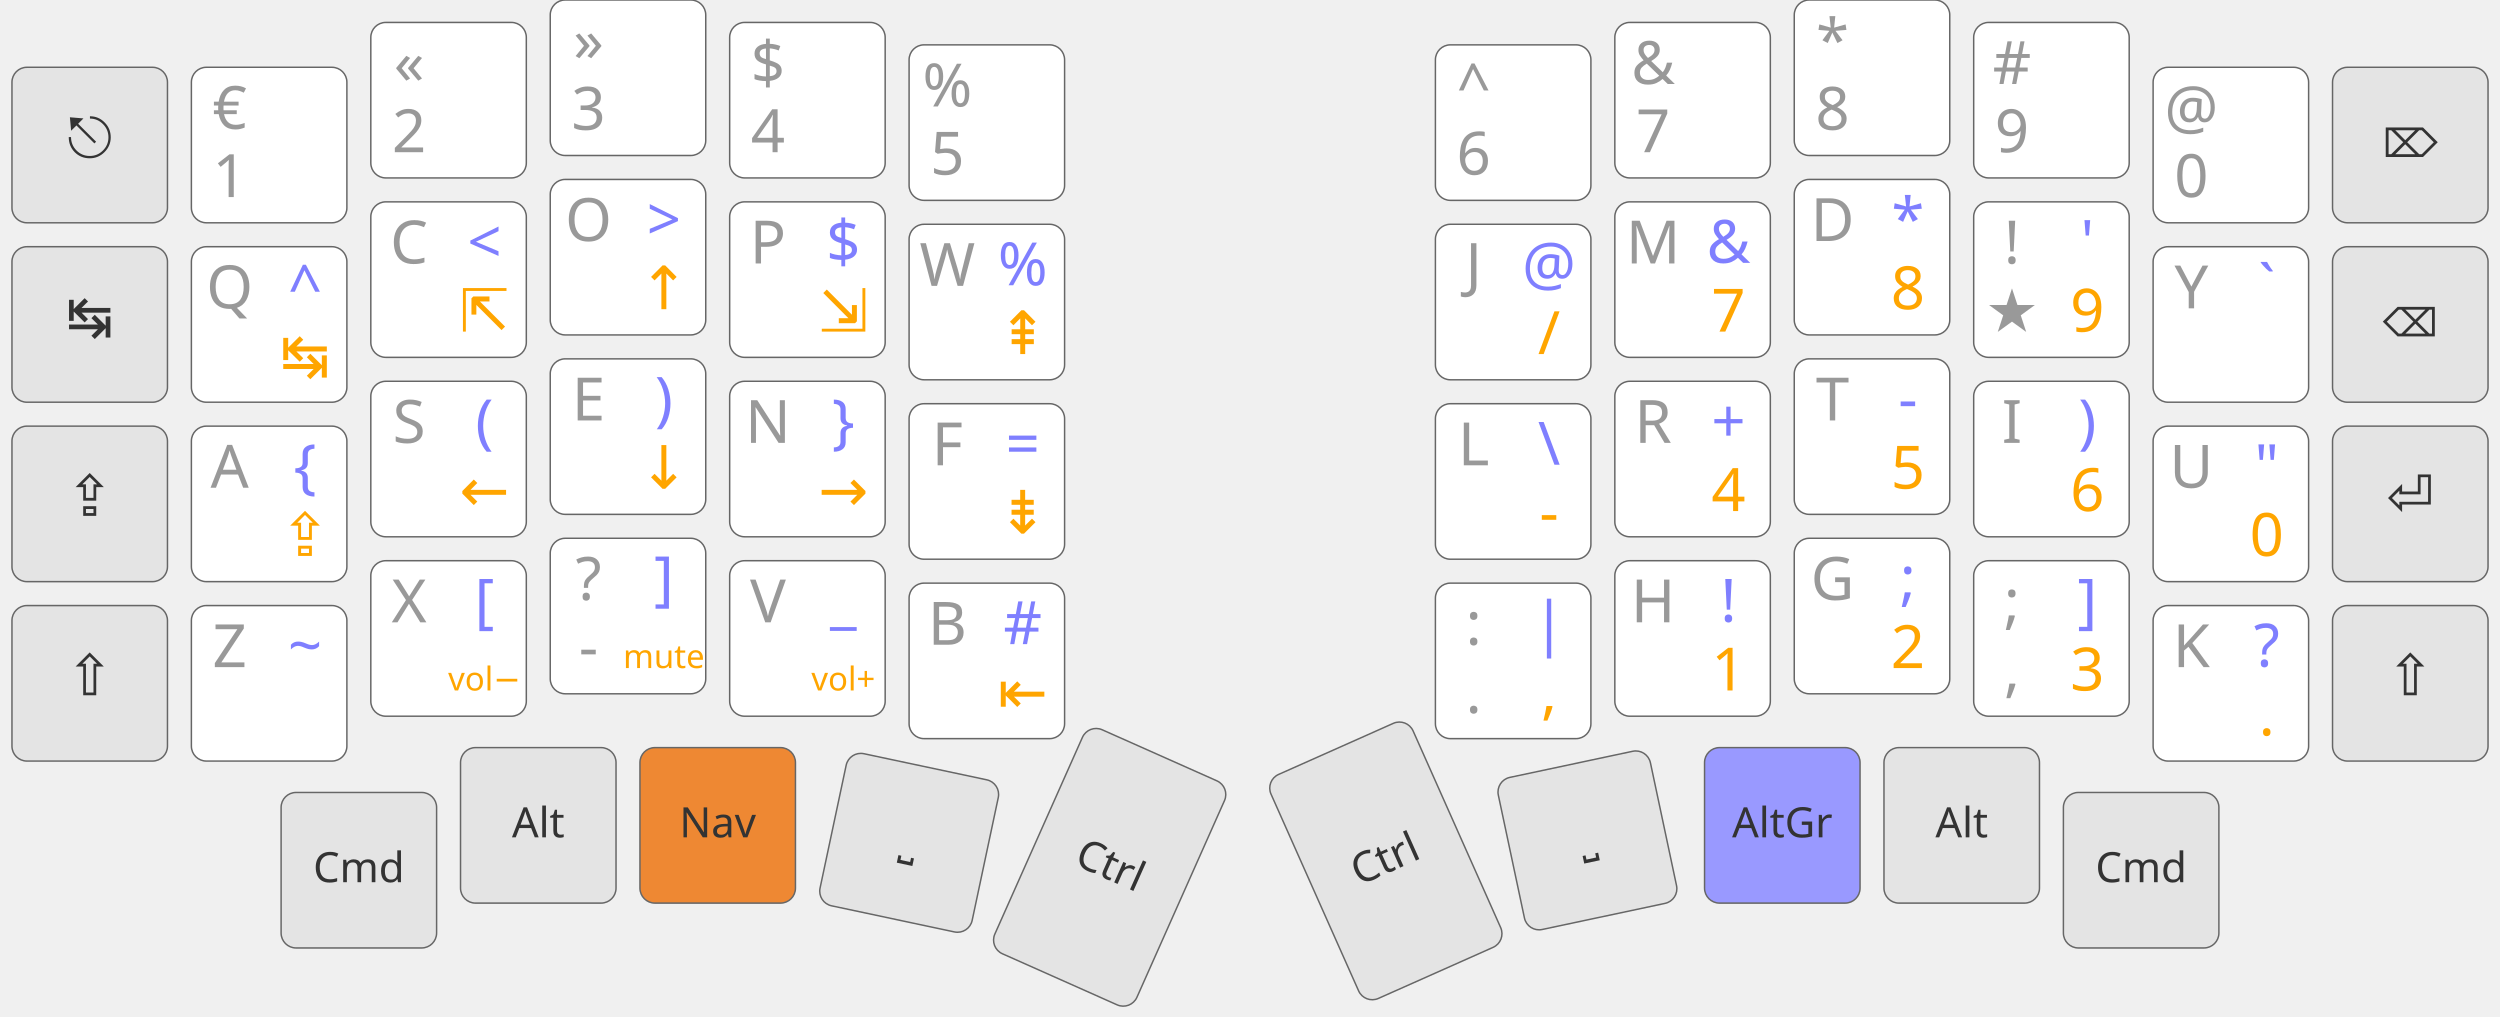
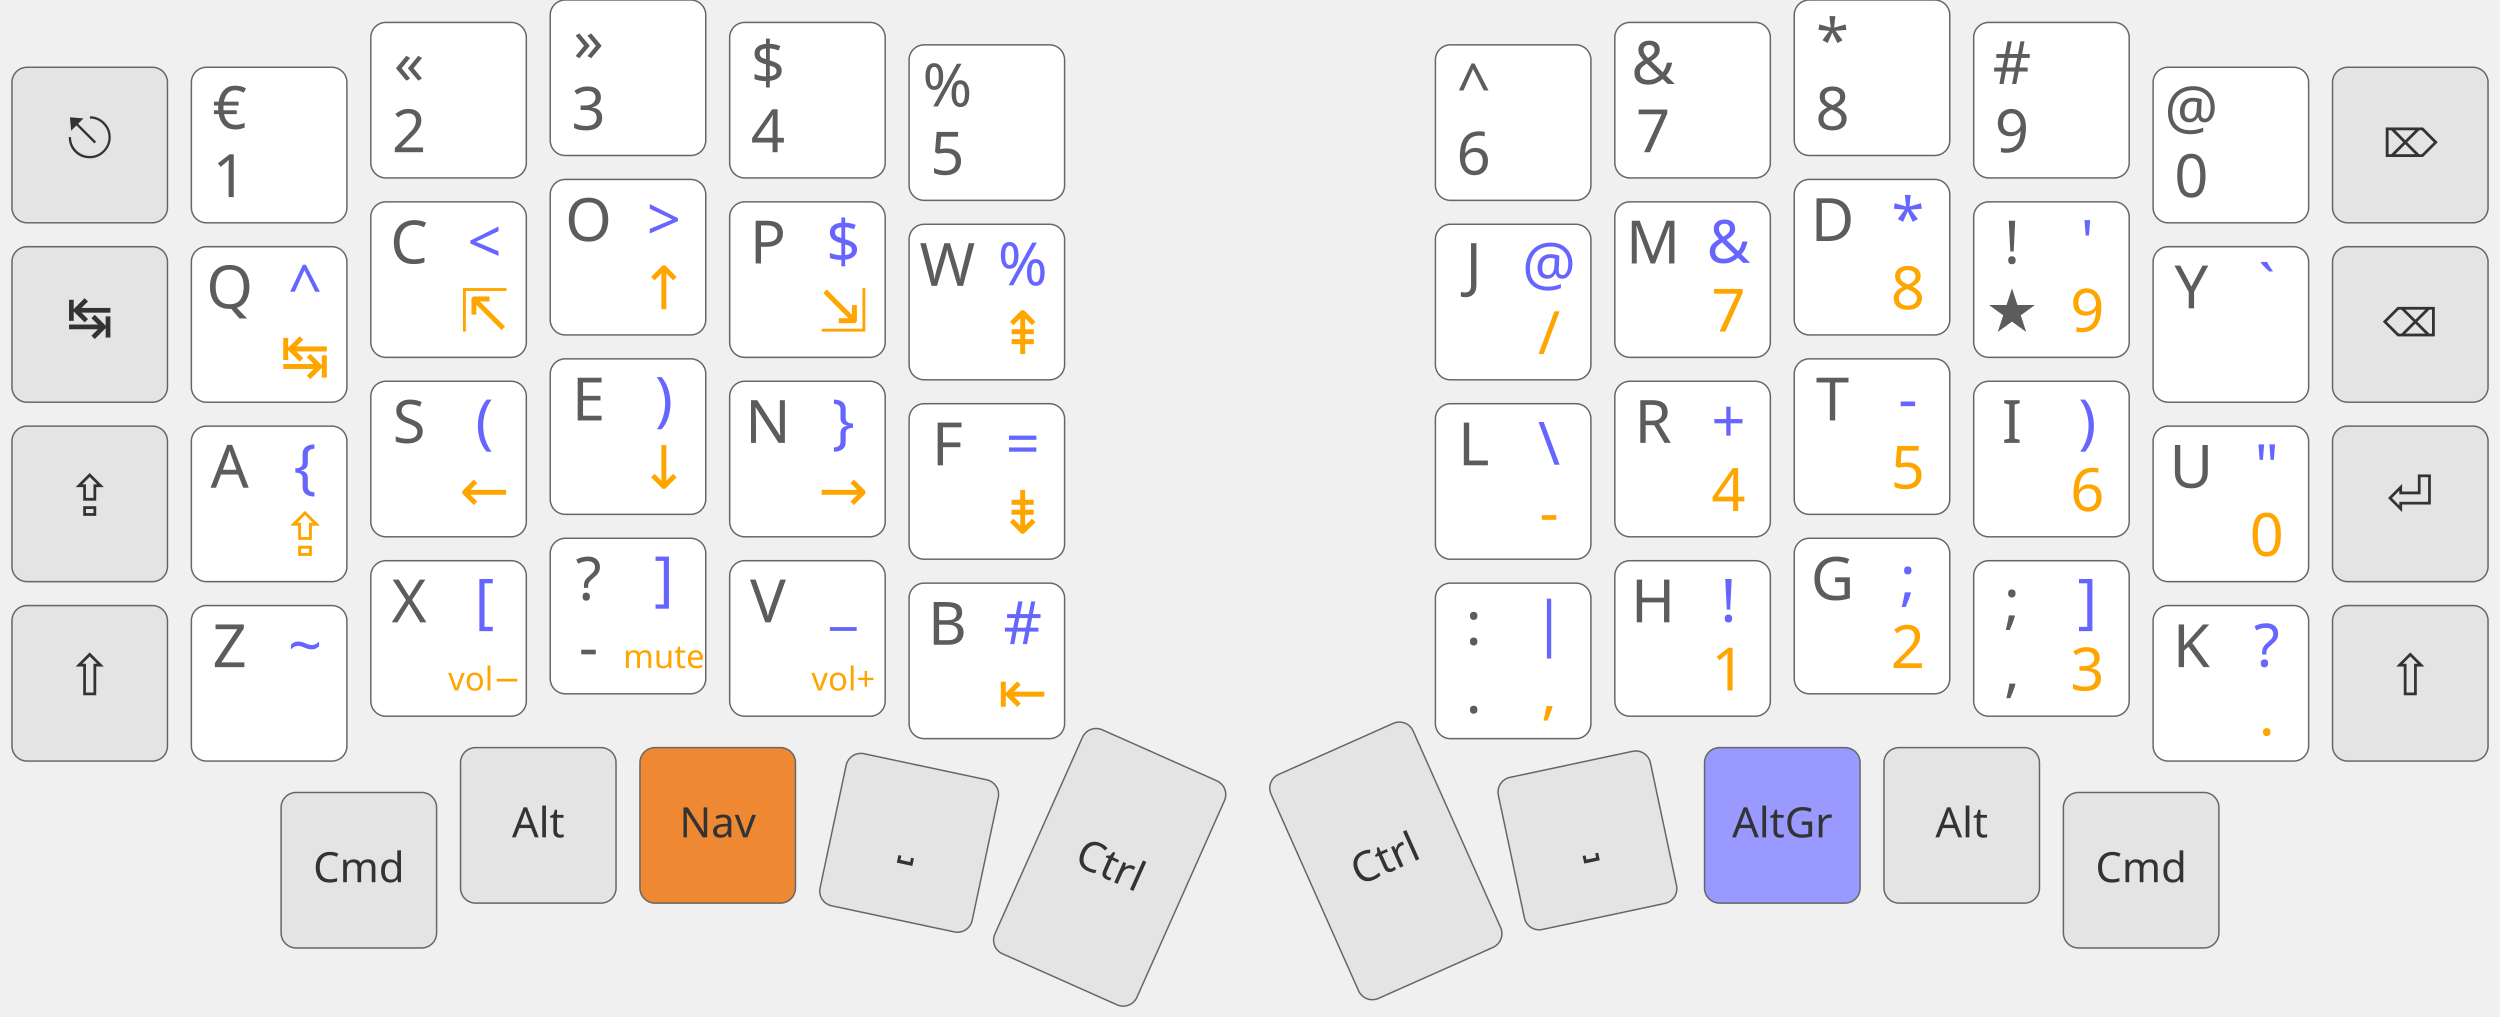
<svg xmlns="http://www.w3.org/2000/svg" viewBox="0 0 836 340">
  <style>
    :root {
      color-scheme: light dark;
    }
    rect, path {
      fill: #f8f8f8;
      fill: #fff;
      stroke: #666;
      stroke-width: .5px;
    }
    text {
      fill: #333;
      font: normal 20px sans-serif;
      text-align: center;
      text-anchor: middle;
    }

    .specialKey rect { fill: #e4e4e4; }
    .specialKey text { font-size: 14px; }
    .text            { font-size: 11px; }

    #left  { transform: translate(  4px, 60px); }
    #right { transform: translate(480px, 60px); }

    /* column stagger */

    .col_L { transform: translate(  0px, 22.5px); }
    .col_1 { transform: translate( 60px, 22.5px); }
    .col_2 { transform: translate(120px,  7.5px); }
    .col_3 { transform: translate(180px,  0.0px); }
    .col_4 { transform: translate(240px,  7.5px); }
    .col_5 { transform: translate(300px, 15.0px); }

    .col_6 { transform: translate(  0px, 15.0px); }
    .col_7 { transform: translate( 60px,  7.5px); }
    .col_8 { transform: translate(120px,  0.0px); }
    .col_9 { transform: translate(180px,  7.5px); }
    .col_0 { transform: translate(240px, 22.5px); }
    .col_R { transform: translate(300px, 22.5px); }

    /* XXX these thumb clusters have been positioned with magic numbers */

    .thb_1 { transform: translate( 90px, 205px); }
    .thb_2 { transform: translate(150px, 190px); }
    .thb_3 { transform: translate(210px, 190px); }
    .thb_4 { transform: translate(280px, 191px); }
    .thb_5 { transform: translate(360px, 182px); }
    .thb_4 g { transform: rotate(12deg); }
    .thb_5 g { transform: rotate(24deg); }

    .thb_0 { transform: translate(210px, 205px); }
    .thb_9 { transform: translate(150px, 190px); }
    .thb_8 { transform: translate( 90px, 190px); }
    .thb_7 { transform: translate( 20px, 201px); }
    .thb_6 { transform: translate(-57px, 201px); }
    .thb_7 g { transform: rotate(-12deg); }
    .thb_6 g { transform: rotate(-24deg); }

    #sym rect { fill: #99f; }
    #nav rect { fill: #e83; }
    .sym { fill: blue; transform: translate(0, -23px); }
    .nav { fill: orange; }

-     .level1, .level2, .sym { opacity: 0.5; }
+     .level1, .level2 { opacity: 0.8; }
+     .sym             { opacity: 0.6; }

    @media (prefers-color-scheme: dark) {
      .specialKey rect { fill: #333; }
      rect, path       { fill: #444; }
      text             { fill: #bbb; }
      .sym             { fill: #99f; }
      #sym rect        { fill: #77d; }
      #sym text        { fill: navy; }
      #nav text        { fill: brown;}
    }
  </style>
  <g id="left">
    <g class="col_L specialKey">
      <g transform="translate(0 -60)">
        <rect width="52" height="52" rx="5" ry="5" />
        <text x="26" y="30" style="font-size: 19px;">⎋</text>
      </g>
      <g transform="translate(0 0)">
        <rect width="52" height="52" rx="5" ry="5" />
        <text x="26" y="30" style="font-size: 19px;">↹</text>
      </g>
      <g transform="translate(0 60)">
        <rect width="52" height="52" rx="5" ry="5" />
        <text x="26" y="30" style="font-size: 19px;">⇪</text>
      </g>
      <g transform="translate(0 120)">
        <rect width="52" height="52" rx="5" ry="5" />
        <text x="26" y="30" style="font-size: 19px;">⇧</text>
      </g>
    </g>
    <g class="col_1">
      <g transform="translate(0 -60)">
        <rect width="52" height="52" rx="5" ry="5" />
        <text x="12.8" y="43.4" class="level1">1</text>
        <text x="12.8" y="20.6" class="level2">€</text>
      </g>
      <g transform="translate(0 0)">
        <rect width="52" height="52" rx="5" ry="5" />
        <text x="12.8" y="20.6" class="level2">Q</text>
        <text x="38.0" y="43.4" class="sym">^</text>
        <text x="38.0" y="43.4" class="nav">↹</text>
      </g>
      <g transform="translate(0 60)">
        <rect width="52" height="52" rx="5" ry="5" />
        <text x="12.8" y="20.6" class="level2">A</text>
        <text x="38.0" y="43.4" class="sym">{</text>
        <text x="38.0" y="43.4" class="nav">⇪</text>
      </g>
      <g transform="translate(0 120)">
        <rect width="52" height="52" rx="5" ry="5" />
        <text x="12.8" y="20.6" class="level2">Z</text>
        <text x="38.0" y="43.4" class="sym">~</text>
        <text x="38.0" y="43.4" class="nav" />
      </g>
    </g>
    <g class="col_2">
      <g transform="translate(0 -60)">
        <rect width="52" height="52" rx="5" ry="5" />
        <text x="12.8" y="43.4" class="level1">2</text>
        <text x="12.8" y="20.6" class="level2">«</text>
      </g>
      <g transform="translate(0 0)">
        <rect width="52" height="52" rx="5" ry="5" />
        <text x="12.8" y="20.6" class="level2">C</text>
        <text x="38.0" y="43.4" class="sym">&lt;</text>
        <text x="38.0" y="43.4" class="nav">⇱</text>
      </g>
      <g transform="translate(0 60)">
        <rect width="52" height="52" rx="5" ry="5" />
        <text x="12.8" y="20.6" class="level2">S</text>
        <text x="38.0" y="43.4" class="sym">(</text>
        <text x="38.0" y="43.4" class="nav">←</text>
      </g>
      <g transform="translate(0 120)">
        <rect width="52" height="52" rx="5" ry="5" />
        <text x="12.8" y="20.6" class="level2">X</text>
        <text x="38.0" y="43.4" class="sym">[</text>
        <text x="38.0" y="43.4" class="nav text">vol−</text>
      </g>
    </g>
    <g class="col_3">
      <g transform="translate(0 -60)">
        <rect width="52" height="52" rx="5" ry="5" />
        <text x="12.8" y="43.4" class="level1">3</text>
        <text x="12.8" y="20.6" class="level2">»</text>
      </g>
      <g transform="translate(0 0)">
        <rect width="52" height="52" rx="5" ry="5" />
        <text x="12.8" y="20.6" class="level2">O</text>
        <text x="38.0" y="43.4" class="sym">&gt;</text>
        <text x="38.0" y="43.4" class="nav">↑</text>
      </g>
      <g transform="translate(0 60)">
        <rect width="52" height="52" rx="5" ry="5" />
        <text x="12.8" y="20.6" class="level2">E</text>
        <text x="38.0" y="43.4" class="sym">)</text>
        <text x="38.0" y="43.4" class="nav">↓</text>
      </g>
      <g transform="translate(0 120)">
        <rect width="52" height="52" rx="5" ry="5" />
        <text x="12.8" y="43.4" class="level1">-</text>
        <text x="12.8" y="20.6" class="level2">?</text>
        <text x="38.0" y="43.4" class="sym">]</text>
        <text x="38.0" y="43.4" class="nav text">mute</text>
      </g>
    </g>
    <g class="col_4">
      <g transform="translate(0 -60)">
        <rect width="52" height="52" rx="5" ry="5" />
        <text x="12.8" y="43.4" class="level1">4</text>
        <text x="12.8" y="20.6" class="level2">$</text>
      </g>
      <g transform="translate(0 0)">
        <rect width="52" height="52" rx="5" ry="5" />
        <text x="12.8" y="20.6" class="level2">P</text>
        <text x="38.0" y="43.4" class="sym">$</text>
        <text x="38.0" y="43.4" class="nav">⇲</text>
      </g>
      <g transform="translate(0 60)">
        <rect width="52" height="52" rx="5" ry="5" />
        <text x="12.8" y="20.6" class="level2">N</text>
        <text x="38.0" y="43.4" class="sym">}</text>
        <text x="38.0" y="43.4" class="nav">→</text>
      </g>
      <g transform="translate(0 120)">
        <rect width="52" height="52" rx="5" ry="5" />
        <text x="12.8" y="20.6" class="level2">V</text>
        <text x="38.0" y="43.4" class="sym">_</text>
        <text x="38.0" y="43.4" class="nav text">vol+</text>
      </g>
    </g>
    <g class="col_5">
      <g transform="translate(0 -60)">
        <rect width="52" height="52" rx="5" ry="5" />
        <text x="12.8" y="43.4" class="level1">5</text>
        <text x="12.8" y="20.6" class="level2">%</text>
      </g>
      <g transform="translate(0 0)">
        <rect width="52" height="52" rx="5" ry="5" />
        <text x="12.8" y="20.6" class="level2">W</text>
        <text x="38.0" y="43.4" class="sym">%</text>
        <text x="38.0" y="43.4" class="nav">⇞</text>
      </g>
      <g transform="translate(0 60)">
        <rect width="52" height="52" rx="5" ry="5" />
        <text x="12.8" y="20.6" class="level2">F</text>
        <text x="38.0" y="43.4" class="sym">=</text>
        <text x="38.0" y="43.4" class="nav">⇟</text>
      </g>
      <g transform="translate(0 120)">
        <rect width="52" height="52" rx="5" ry="5" />
        <text x="12.8" y="20.6" class="level2">B</text>
        <text x="38.0" y="43.4" class="sym">#</text>
        <text x="38.0" y="43.4" class="nav">⇤</text>
      </g>
    </g>
    <g class="thb_1 specialKey">
      <g>
        <rect width="52" height="52" rx="5" ry="5" />
        <text x="26" y="30">Cmd</text>
      </g>
    </g>
    <g class="thb_2 specialKey">
      <g>
        <rect width="52" height="52" rx="5" ry="5" />
        <text x="26" y="30">Alt</text>
      </g>
    </g>
    <g class="thb_3 specialKey" id="nav">
      <g>
        <rect width="52" height="52" rx="5" ry="5" />
        <text x="26" y="30">Nav</text>
      </g>
    </g>
    <g class="thb_4 specialKey">
      <g>
        <rect width="52" height="52" rx="5" ry="5" />
        <text x="26" y="30">⎵</text>
      </g>
    </g>
    <g class="thb_5 specialKey">
      <g>
        <rect width="52" height="82" rx="5" ry="5" />
        <text x="26" y="45">Ctrl</text>
      </g>
    </g>
  </g>
  <g id="right">
    <g class="col_6">
      <g transform="translate(0 -60)">
        <rect width="52" height="52" rx="5" ry="5" />
        <text x="12.8" y="43.4" class="level1">6</text>
        <text x="12.8" y="20.6" class="level2">^</text>
      </g>
      <g transform="translate(0 0)">
        <rect width="52" height="52" rx="5" ry="5" />
        <text x="12.8" y="20.6" class="level2">J</text>
        <text x="38.0" y="43.4" class="sym">@</text>
        <text x="38.0" y="43.4" class="nav">/</text>
      </g>
      <g transform="translate(0 60)">
        <rect width="52" height="52" rx="5" ry="5" />
        <text x="12.8" y="20.6" class="level2">L</text>
        <text x="38.0" y="43.4" class="sym">\</text>
        <text x="38.0" y="43.4" class="nav">-</text>
      </g>
      <g transform="translate(0 120)">
        <rect width="52" height="52" rx="5" ry="5" />
        <text x="12.8" y="43.4" class="level1">.</text>
        <text x="12.8" y="20.6" class="level2">:</text>
        <text x="38.0" y="43.4" class="sym">|</text>
        <text x="38.0" y="43.4" class="nav">,</text>
      </g>
    </g>
    <g class="col_7">
      <g transform="translate(0 -60)">
        <rect width="52" height="52" rx="5" ry="5" />
        <text x="12.8" y="43.4" class="level1">7</text>
        <text x="12.8" y="20.6" class="level2">&amp;</text>
      </g>
      <g transform="translate(0 0)">
        <rect width="52" height="52" rx="5" ry="5" />
        <text x="12.8" y="20.6" class="level2">M</text>
        <text x="38.0" y="43.4" class="sym">&amp;</text>
        <text x="38.0" y="43.4" class="nav">7</text>
      </g>
      <g transform="translate(0 60)">
        <rect width="52" height="52" rx="5" ry="5" />
        <text x="12.8" y="20.6" class="level2">R</text>
        <text x="38.0" y="43.4" class="sym">+</text>
        <text x="38.0" y="43.4" class="nav">4</text>
      </g>
      <g transform="translate(0 120)">
        <rect width="52" height="52" rx="5" ry="5" />
        <text x="12.8" y="20.6" class="level2">H</text>
        <text x="38.0" y="43.4" class="sym">!</text>
        <text x="38.0" y="43.4" class="nav">1</text>
      </g>
    </g>
    <g class="col_8">
      <g transform="translate(0 -60)">
        <rect width="52" height="52" rx="5" ry="5" />
        <text x="12.8" y="43.4" class="level1">8</text>
        <text x="12.8" y="20.6" class="level2">*</text>
      </g>
      <g transform="translate(0 0)">
        <rect width="52" height="52" rx="5" ry="5" />
        <text x="12.8" y="20.6" class="level2">D</text>
        <text x="38.0" y="43.4" class="sym">*</text>
        <text x="38.0" y="43.4" class="nav">8</text>
      </g>
      <g transform="translate(0 60)">
        <rect width="52" height="52" rx="5" ry="5" />
        <text x="12.8" y="20.6" class="level2">T</text>
        <text x="38.0" y="43.4" class="sym">-</text>
        <text x="38.0" y="43.4" class="nav">5</text>
      </g>
      <g transform="translate(0 120)">
        <rect width="52" height="52" rx="5" ry="5" />
        <text x="12.8" y="20.6" class="level2">G</text>
        <text x="38.0" y="43.4" class="sym">;</text>
        <text x="38.0" y="43.4" class="nav">2</text>
      </g>
    </g>
    <g class="col_9">
      <g transform="translate(0 -60)">
        <rect width="52" height="52" rx="5" ry="5" />
        <text x="12.8" y="43.4" class="level1">9</text>
        <text x="12.8" y="20.6" class="level2">#</text>
      </g>
      <g transform="translate(0 0)">
        <rect width="52" height="52" rx="5" ry="5" />
        <text x="12.8" y="43.4" class="level1">★</text>
        <text x="12.8" y="20.6" class="level2">!</text>
        <text x="38.0" y="43.4" class="sym">'</text>
        <text x="38.0" y="43.4" class="nav">9</text>
      </g>
      <g transform="translate(0 60)">
        <rect width="52" height="52" rx="5" ry="5" />
        <text x="12.8" y="20.6" class="level2">I</text>
        <text x="38.0" y="43.4" class="sym">)</text>
        <text x="38.0" y="43.4" class="nav">6</text>
      </g>
      <g transform="translate(0 120)">
        <rect width="52" height="52" rx="5" ry="5" />
        <text x="12.8" y="43.4" class="level1">,</text>
        <text x="12.8" y="20.6" class="level2">;</text>
        <text x="38.0" y="43.4" class="sym">]</text>
        <text x="38.0" y="43.4" class="nav">3</text>
      </g>
    </g>
    <g class="col_0">
      <g transform="translate(0 -60)">
        <rect width="52" height="52" rx="5" ry="5" />
        <text x="12.8" y="43.4" class="level1">0</text>
        <text x="12.8" y="20.6" class="level2">@</text>
      </g>
      <g transform="translate(0 0)">
        <rect width="52" height="52" rx="5" ry="5" />
        <text x="12.8" y="20.6" class="level2">Y</text>
        <text x="38.0" y="43.4" class="sym">`</text>
        <text x="38.0" y="43.4" class="nav" />
      </g>
      <g transform="translate(0 60)">
        <rect width="52" height="52" rx="5" ry="5" />
        <text x="12.8" y="20.6" class="level2">U</text>
        <text x="38.0" y="43.4" class="sym">"</text>
        <text x="38.0" y="43.4" class="nav">0</text>
      </g>
      <g transform="translate(0 120)">
        <rect width="52" height="52" rx="5" ry="5" />
        <text x="12.8" y="20.6" class="level2">K</text>
        <text x="38.0" y="43.4" class="sym">?</text>
        <text x="38.0" y="43.4" class="nav">.</text>
      </g>
    </g>
    <g class="col_R specialKey">
      <g transform="translate(0 -60)">
        <rect width="52" height="52" rx="5" ry="5" />
        <text x="26" y="30" style="font-size: 13px;">⌦</text>
      </g>
      <g transform="translate(0 0)">
        <rect width="52" height="52" rx="5" ry="5" />
        <text x="26" y="30" style="font-size: 13px;">⌫</text>
      </g>
      <g transform="translate(0 60)">
        <rect width="52" height="52" rx="5" ry="5" />
        <text x="26" y="30" style="font-size: 19px;">⏎</text>
      </g>
      <g transform="translate(0 120)">
        <rect width="52" height="52" rx="5" ry="5" />
        <text x="26" y="30" style="font-size: 19px;">⇧</text>
      </g>
    </g>
    <g class="thb_6 specialKey">
      <g>
        <rect width="52" height="82" rx="5" ry="5" />
        <text x="26" y="45">Ctrl</text>
      </g>
    </g>
    <g class="thb_7 specialKey">
      <g>
        <rect width="52" height="52" rx="5" ry="5" />
        <text x="26" y="30">⎵</text>
      </g>
    </g>
    <g class="thb_8 specialKey" id="sym">
      <g>
        <rect width="52" height="52" rx="5" ry="5" />
        <text x="26" y="30">AltGr</text>
      </g>
    </g>
    <g class="thb_9 specialKey">
      <g>
        <rect width="52" height="52" rx="5" ry="5" />
        <text x="26" y="30">Alt</text>
      </g>
    </g>
    <g class="thb_0 specialKey">
      <g>
        <rect width="52" height="52" rx="5" ry="5" />
        <text x="26" y="30">Cmd</text>
      </g>
    </g>
  </g>
</svg>
